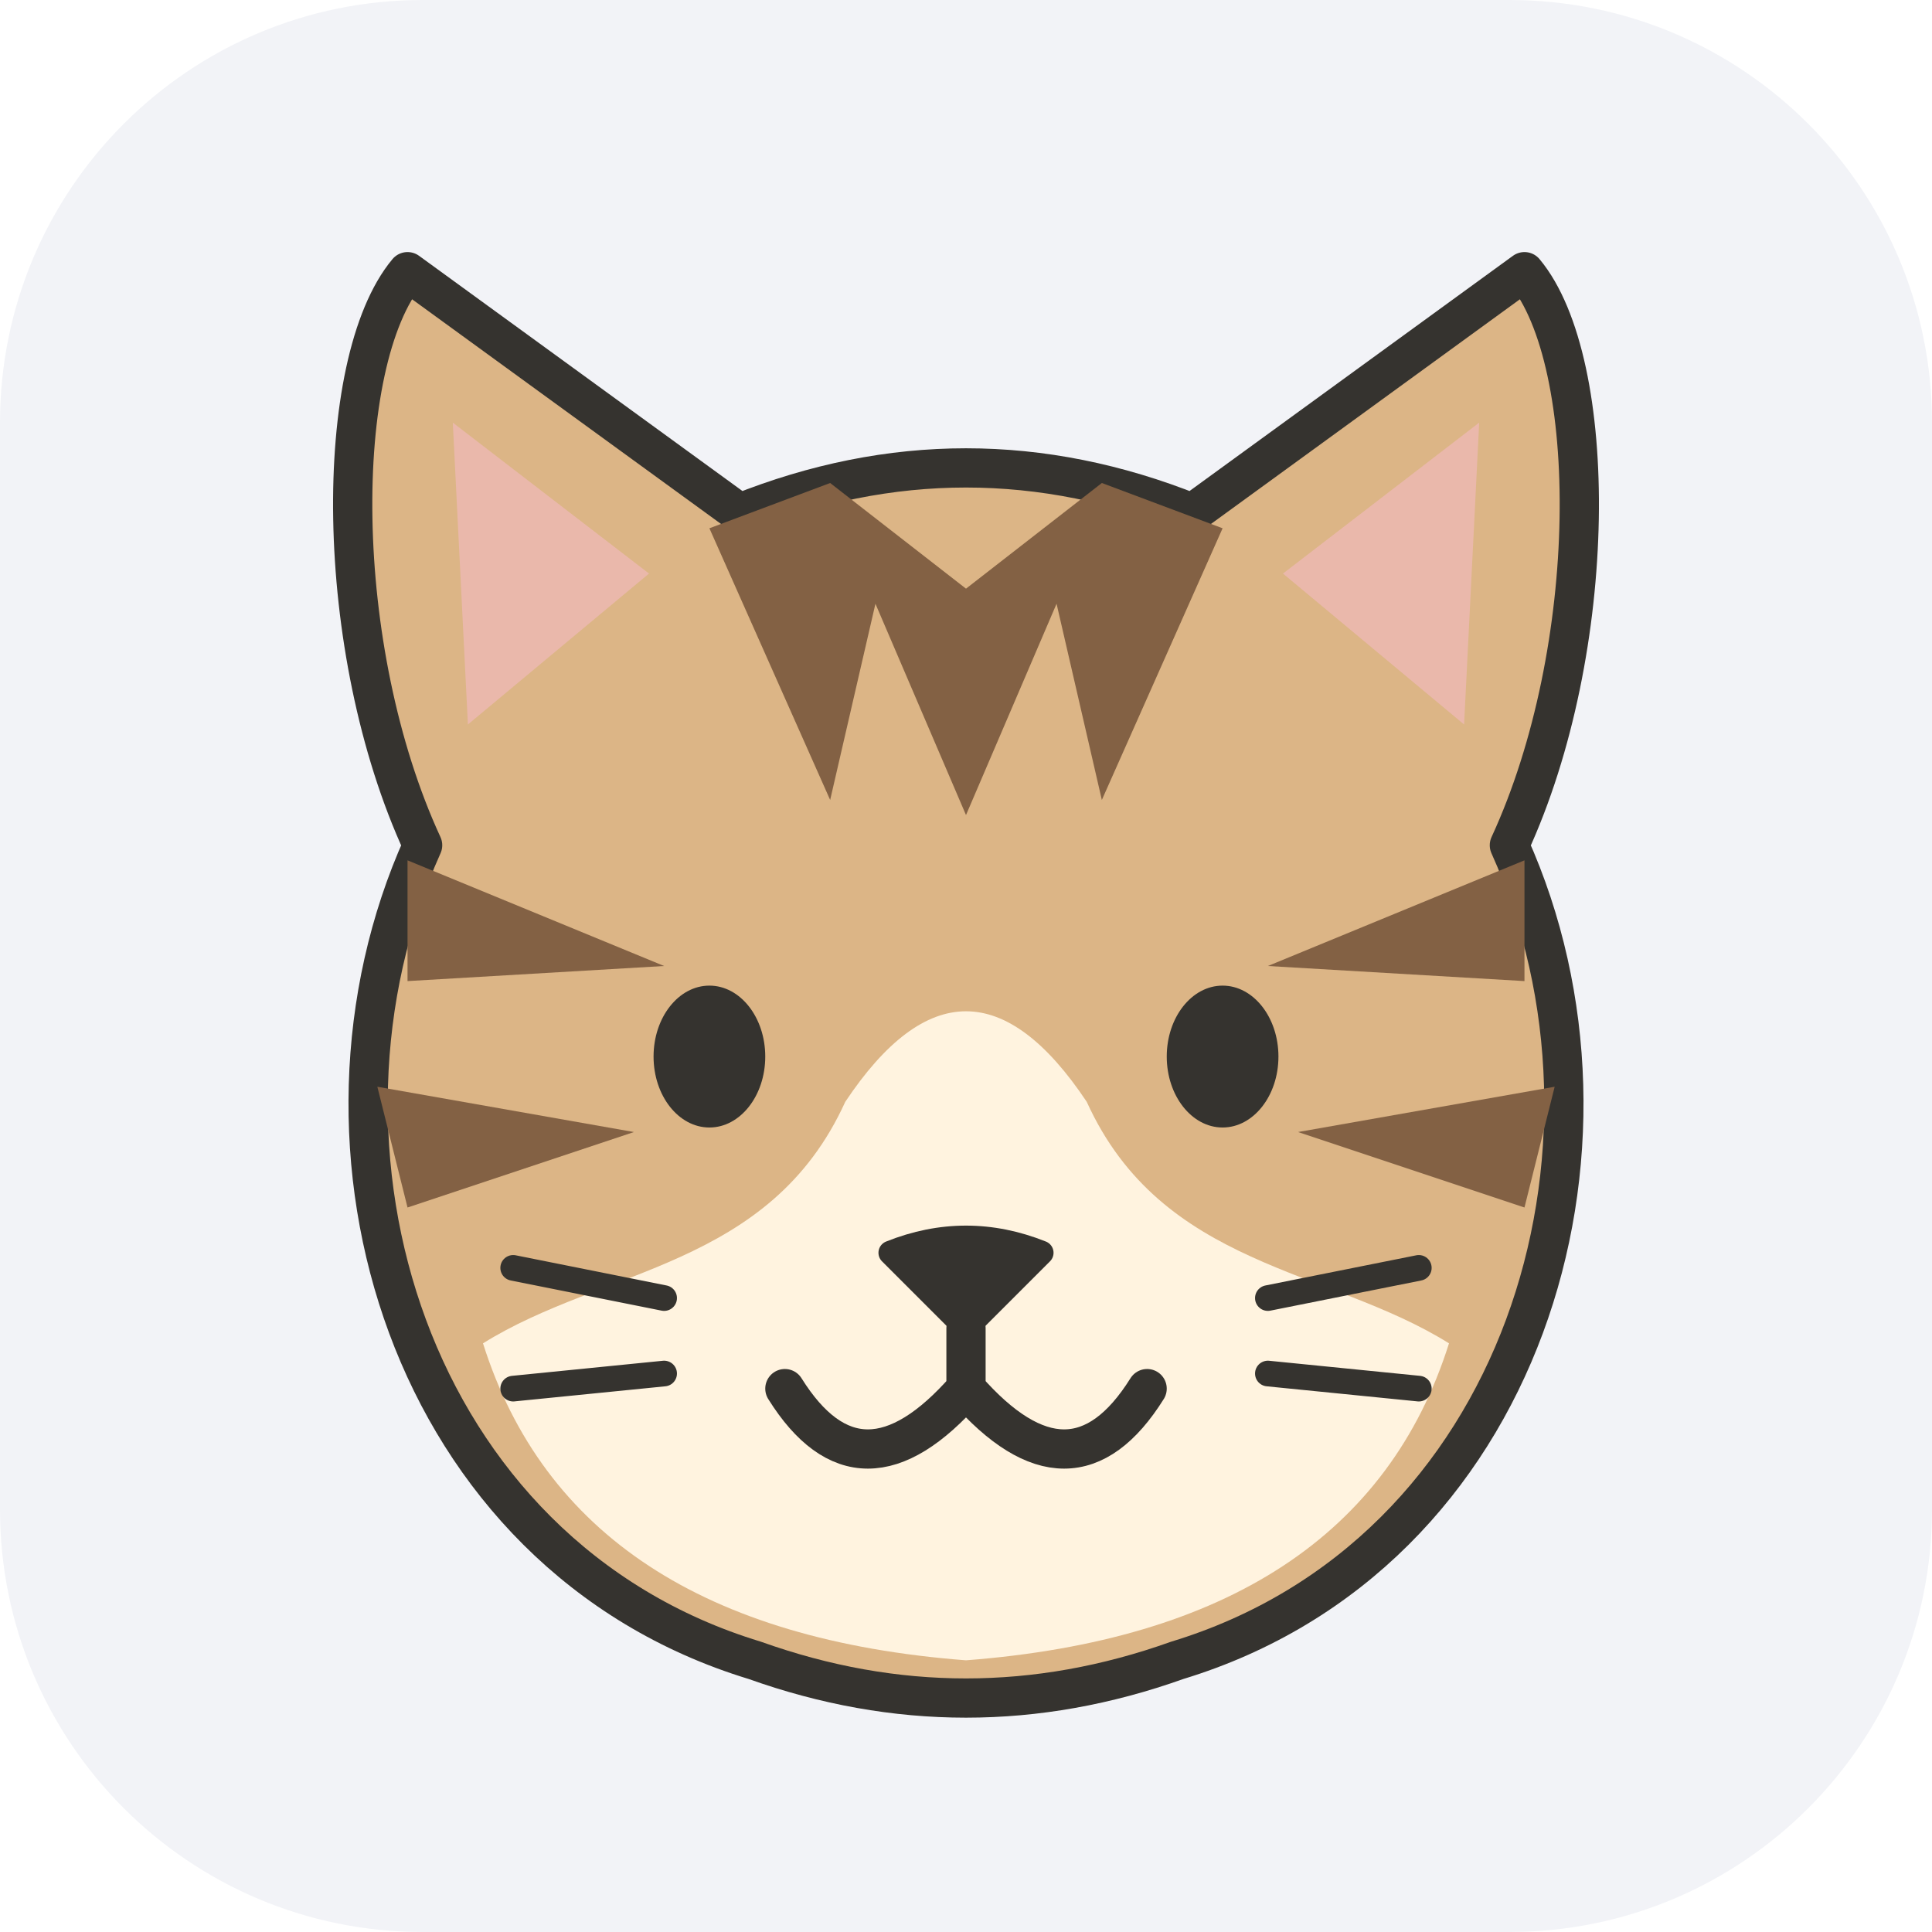
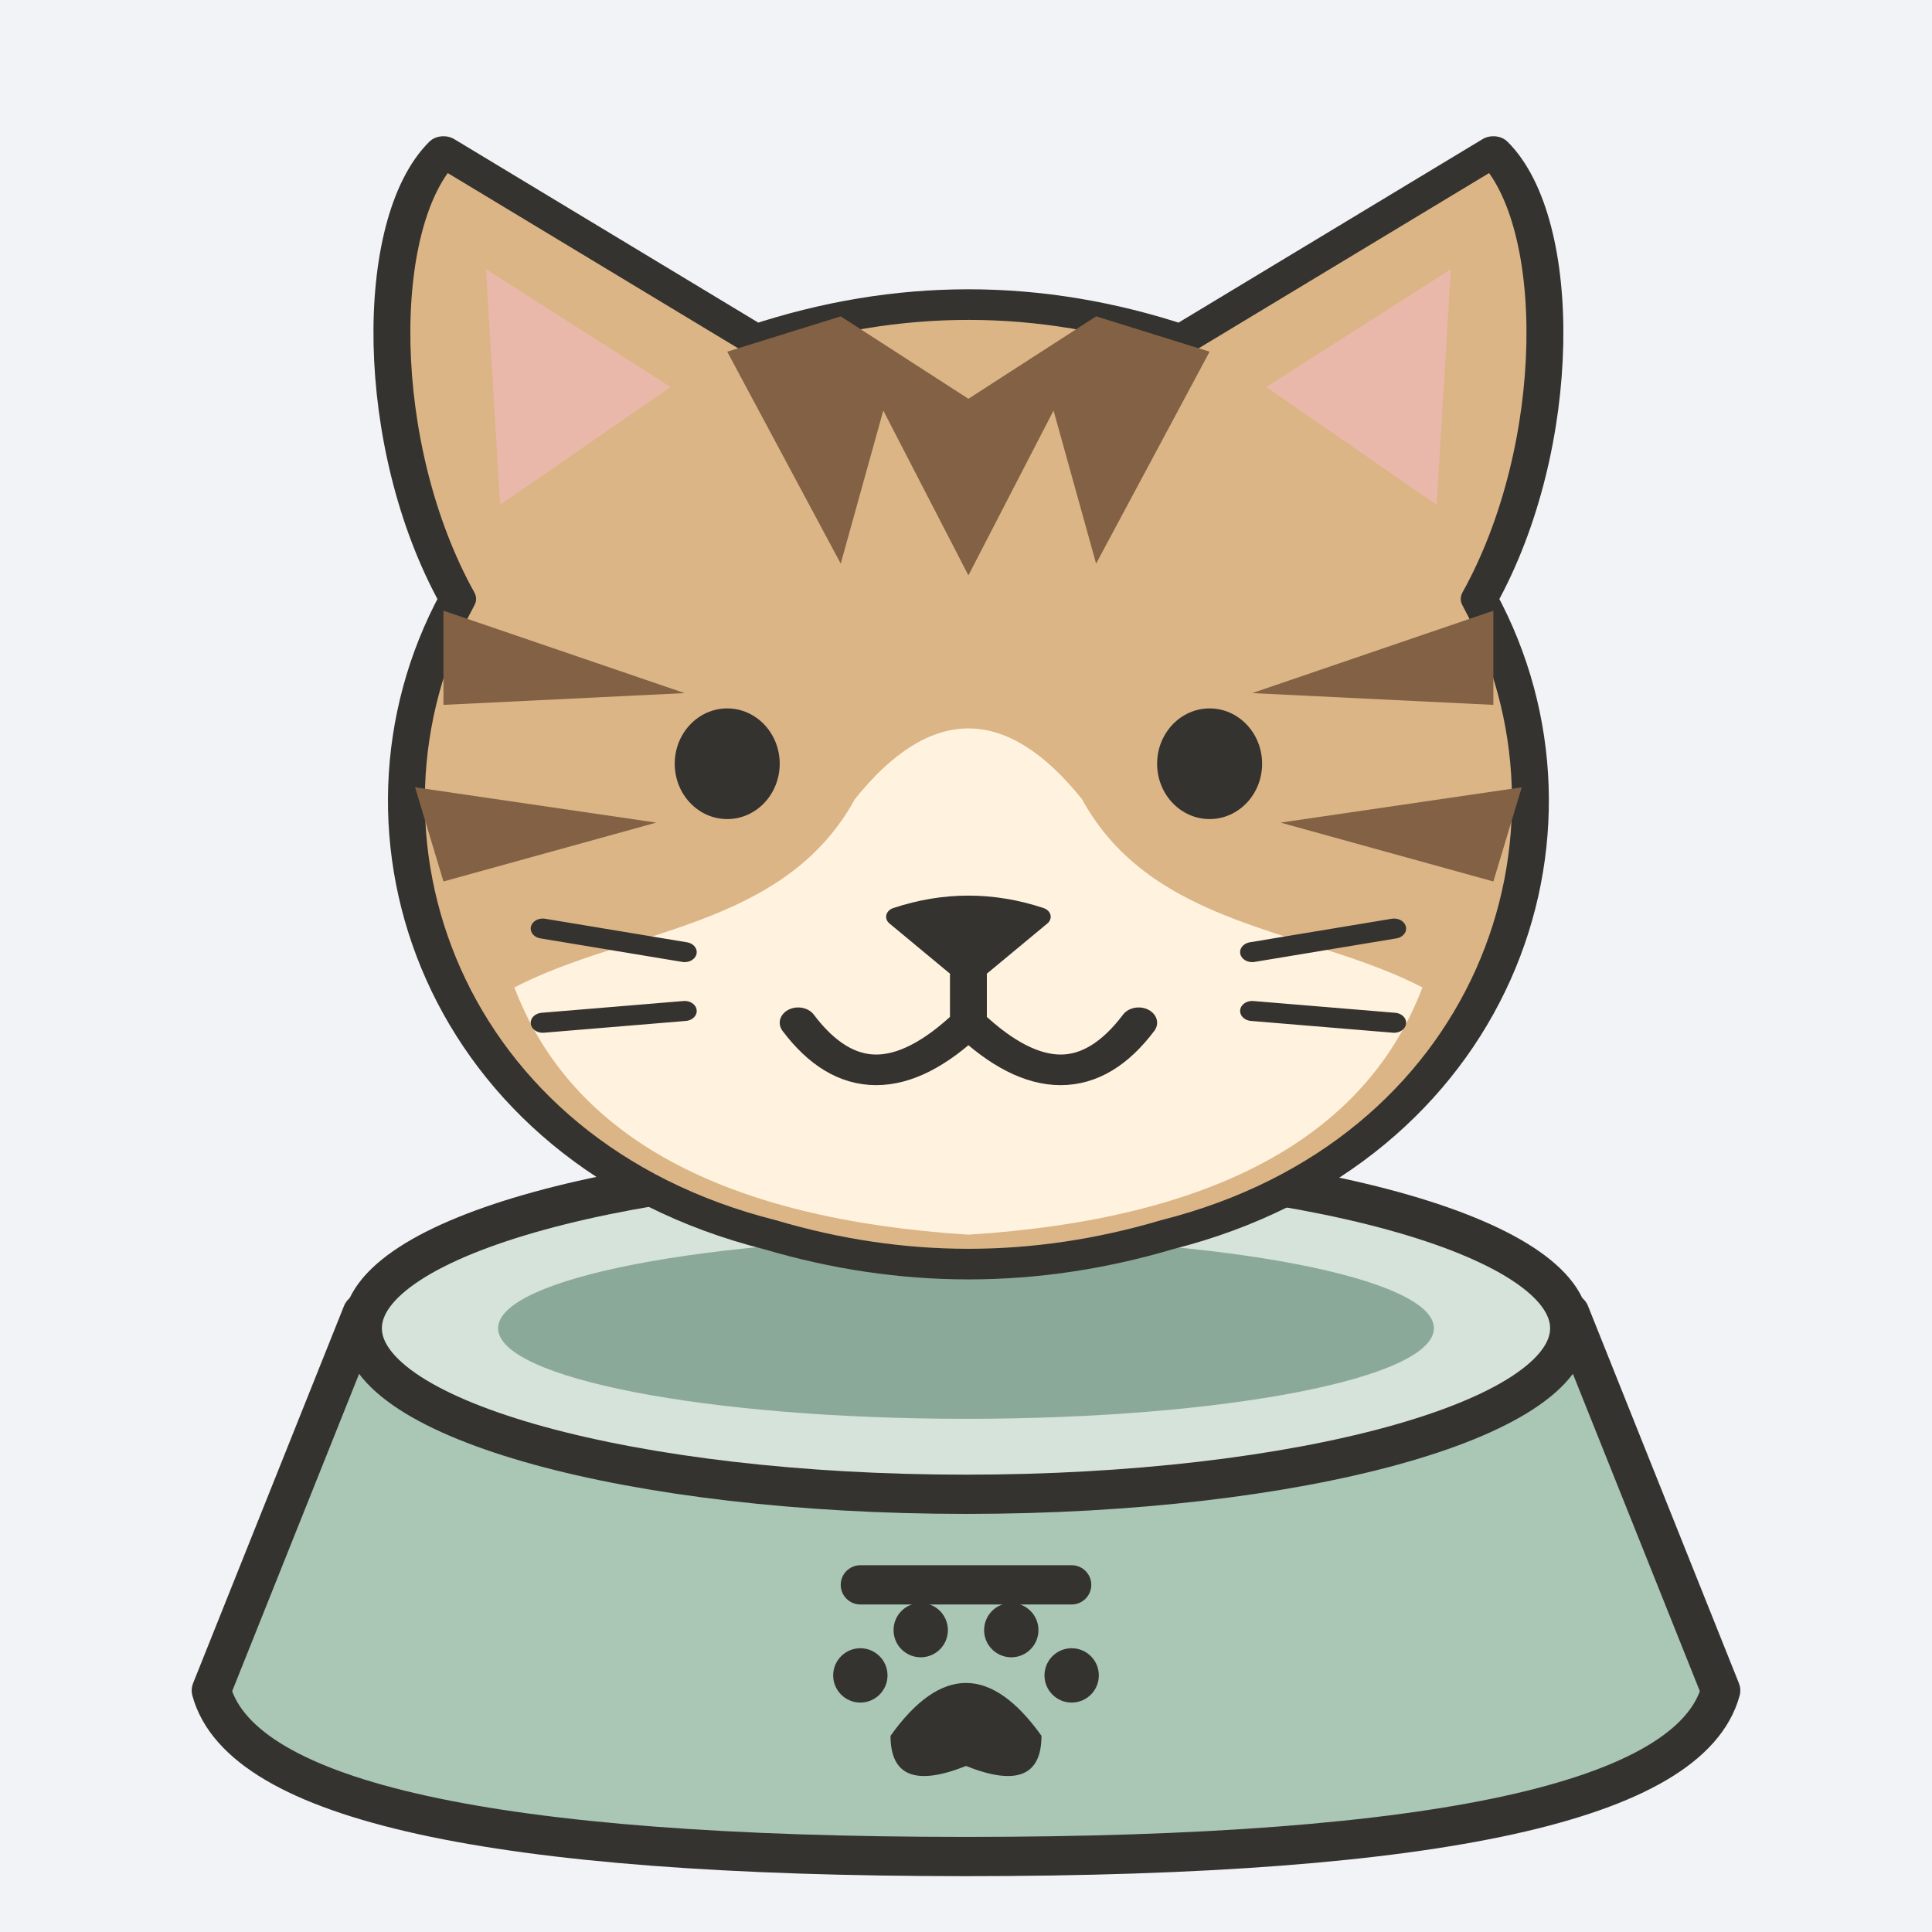
<svg xmlns="http://www.w3.org/2000/svg" viewBox="0 0 128 128">
-   <rect width="128" height="128" rx="28" fill="#f2f3f7" />
+   <rect width="128" height="128" fill="#f2f3f7" />
  <g stroke="#35332f" stroke-width="2.6" stroke-linecap="round" stroke-linejoin="round">
+     <path d="M24 87Q64 74 104 87L114 112Q111 123 64 123Q17 123 14 112Z" fill="#aac6b4" />
+     <ellipse cx="64" cy="88" rx="40" ry="11" fill="#d5e3da" />
+     <ellipse cx="64" cy="88" rx="31" ry="6" fill="#8ba999" stroke="none" />
+     <path d="M57 105h14" fill="none" />
+     <path d="M59 115Q64 108 69 115Q69 119 64 117Q59 119 59 115Z" fill="#35332f" stroke="none" />
+     <g fill="#35332f" stroke="none">
+       <circle cx="57" cy="111" r="1.8" />
+       <circle cx="61" cy="108" r="1.8" />
+       <circle cx="67" cy="108" r="1.8" />
+       <circle cx="71" cy="111" r="1.8" />
+     </g>
+   </g>
+   <g transform="translate(4 -4) scale(.94 .78)" stroke="#35332f" stroke-width="2.6" stroke-linecap="round" stroke-linejoin="round">
    <path d="M28 56C22 43 22 24 27 18L49 34Q64 28 79 34L101 18C106 24 106 43 100 56C109 76 101 103 78 110Q64 115 50 110C27 103 19 76 28 56Z" fill="#dcb586" />
    <path d="M30 28L43 38 31 48Z" fill="#eab8ab" stroke="none" />
    <path d="M98 28L85 38 97 48Z" fill="#eab8ab" stroke="none" />
    <path d="M56 73Q64 61 72 73C77 84 88 84 96 89Q90 108 64 110Q38 108 32 89C40 84 51 84 56 73Z" fill="#fff3df" stroke="none" />
    <g fill="#836144" stroke="none">
      <path d="M47 35L55 53 58 40 64 54 70 40 73 53 81 35 73 32 64 39 55 32Z" />
      <path d="M27 57L44 64 27 65ZM25 72L42 75 27 80ZM101 57L84 64 101 65ZM103 72L86 75 101 80Z" />
    </g>
    <ellipse cx="47" cy="70" rx="3.7" ry="4.7" fill="#35332f" stroke="none" />
    <ellipse cx="81" cy="70" rx="3.7" ry="4.7" fill="#35332f" stroke="none" />
    <path d="M59 83Q64 81 69 83L64 88Z" fill="#35332f" stroke-width="1.6" />
    <path d="M64 88V92Q57 100 52 92M64 92Q71 100 76 92" fill="none" />
    <path d="M34 84L44 86M34 92L44 91M94 84L84 86M94 92L84 91" fill="none" stroke-width="1.7" />
  </g>
</svg>
